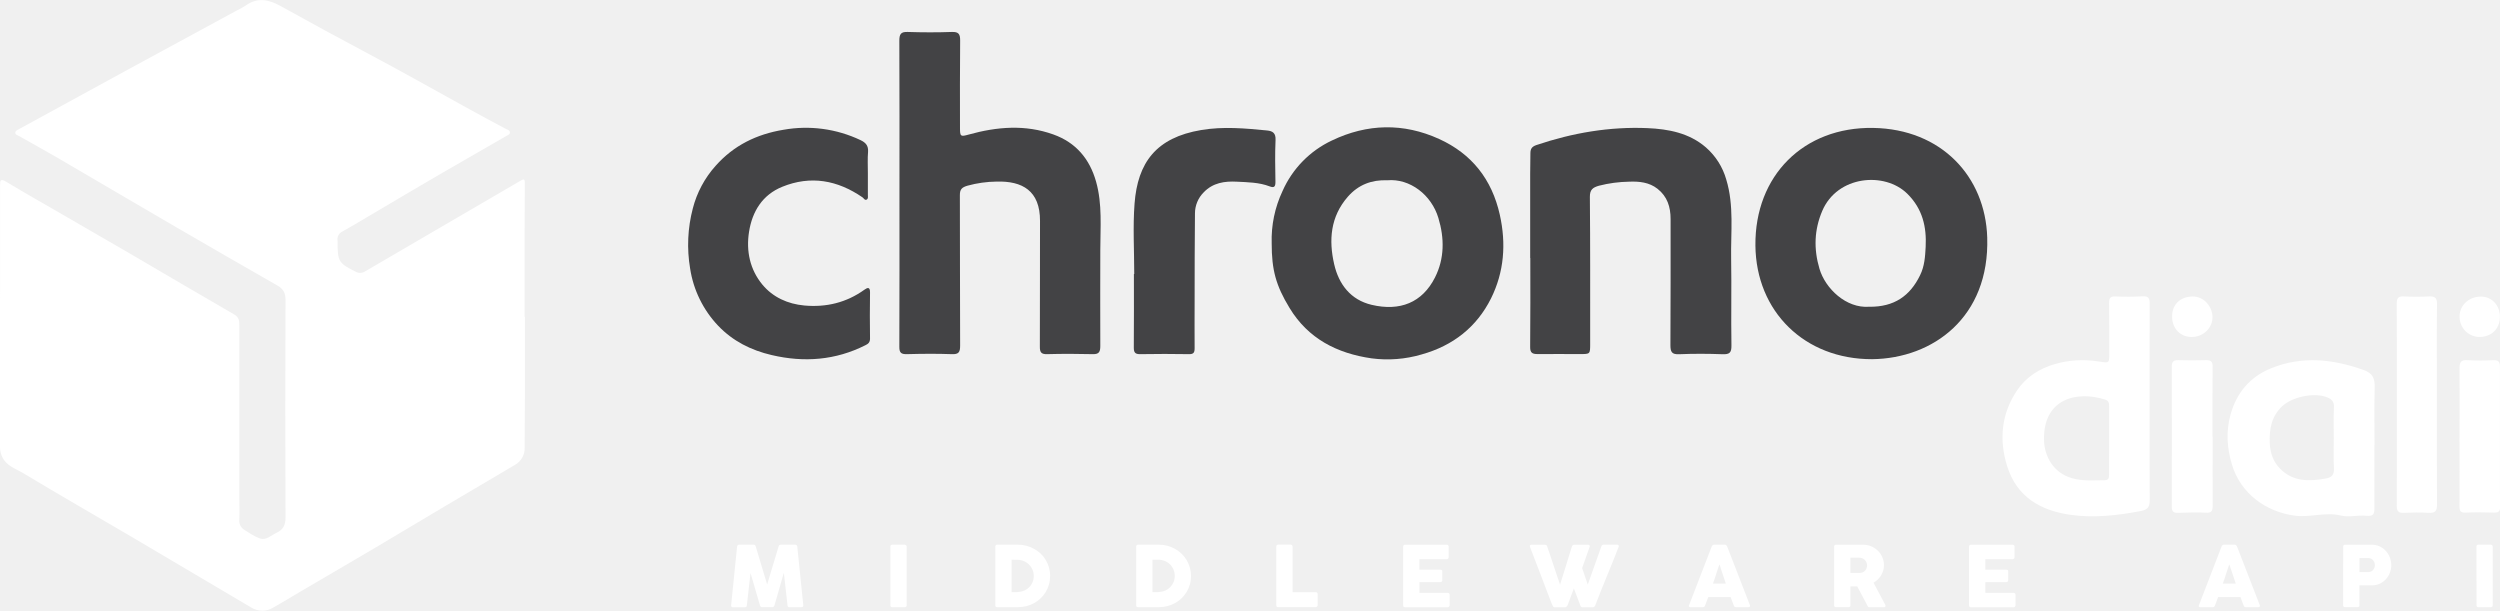
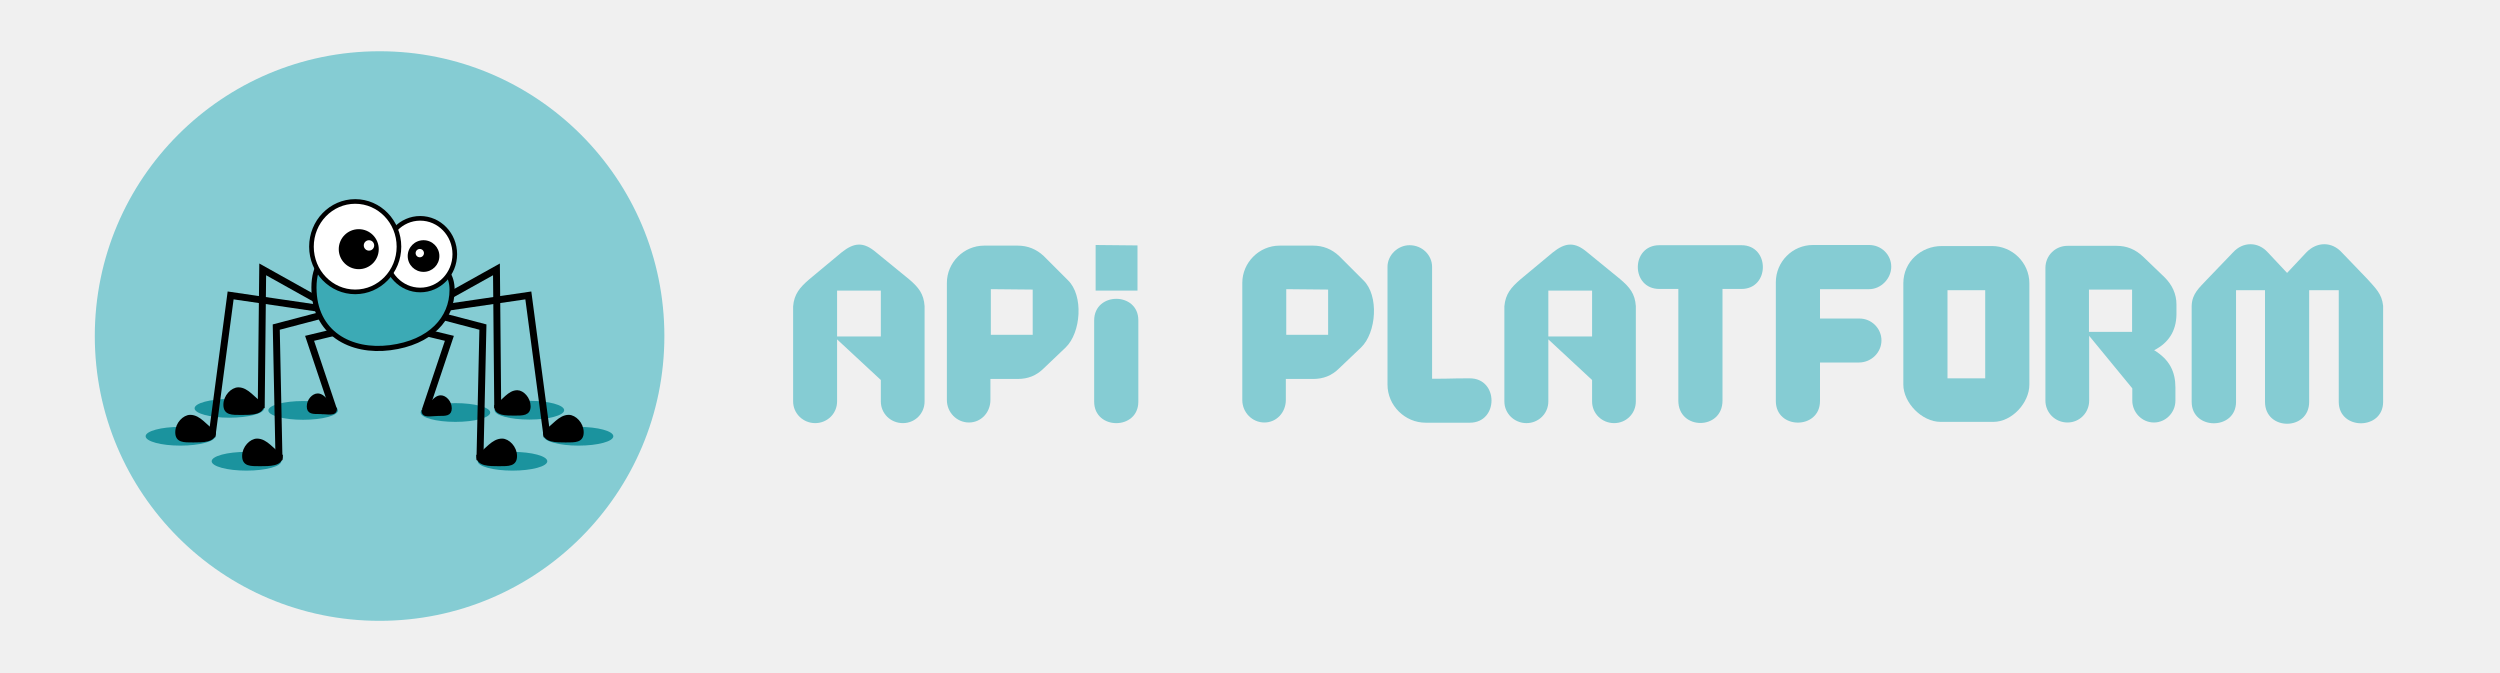
- <svg xmlns="http://www.w3.org/2000/svg" id="Calque_1" data-name="Calque 1" viewBox="0 0 1426.86 348.53">
-   <defs>
-     <style>.cls-1{fill:#fff;}.cls-2{fill:#434345;}</style>
-   </defs>
-   <path class="cls-1" d="M521.62,281.76q0,21.14,0,42.26c0,10.79-.18,21.57-.17,32.36a10.8,10.8,0,0,1-5.63,10q-20.26,12-40.53,23.93c-12.92,7.66-25.78,15.43-38.72,23.06-14.45,8.54-29,17-43.43,25.46-5,3-10,6-15.09,8.89a11.92,11.92,0,0,1-12.67,0q-33.93-20-67.84-40.09c-20.73-12.18-41.59-24.13-62.19-36.53-4.25-2.56-9.59-4.09-12-9.18A12.76,12.76,0,0,1,222,356.3q.11-74.6.05-149.2c0-3.3.2-4.37,3.7-2.25,10.44,6.34,21.09,12.32,31.66,18.44,12.74,7.38,25.51,14.71,38.23,22.13,20,11.69,40,23.49,60.08,35.09,2.77,1.59,2.89,3.72,2.89,6.3q0,48.82,0,97.65c0,4.33.19,8.67,0,13a6.07,6.07,0,0,0,2.92,6c2.82,1.75,5.62,3.71,8.71,4.82,3.71,1.34,6.51-1.8,9.59-3.18,3.55-1.59,5.16-4.26,5.14-8.58q-.27-62.25,0-124.49c0-3.9-1.38-6.21-4.61-8.06Q351,247.2,321.81,230.23c-22.25-12.95-44.42-26-66.66-39-7.32-4.27-14.76-8.32-22.12-12.51-.91-.52-2.44-.85-2.28-2.13.13-1.07,1.42-1.52,2.43-2.08q31.47-17.13,62.89-34.37,30.33-16.52,60.7-32.94a46.28,46.28,0,0,0,5.42-3c6.89-5,13.41-3.41,20.24.4q24.92,13.86,50.09,27.23c18.74,9.91,37.18,20.4,55.76,30.61,7.43,4.08,14.87,8.13,22.37,12.08,1,.53,2.32.79,2.4,2s-1.41,1.71-2.26,2.2c-12,7-24.07,13.79-36.05,20.77-14.52,8.46-29,17-43.46,25.57-4.56,2.69-9.08,5.46-13.73,8a4.93,4.93,0,0,0-2.86,5.46c0,.13,0,.28,0,.42-.09,11.24.63,12.38,10.59,17.27a5.1,5.1,0,0,0,5.16-.35l42.84-25q22.86-13.32,45.73-26.66c1.74-1,2.57-1.44,2.54,1.43-.16,18.08-.1,36.15-.12,54.22v22Z" transform="translate(-222.01 -101)" />
-   <path class="cls-2" d="M735.37,211.24c0-29,.07-58-.07-87,0-3.71.83-5.16,4.79-5,8.38.27,16.78.3,25.15,0,4-.15,4.81,1.29,4.77,5-.19,16.63-.09,33.26-.09,49.88,0,4.85.38,4.95,4.93,3.69,16.09-4.48,32.23-5.86,48.36-.07,12.92,4.63,20.72,14,24.37,26.91S850,230.78,850,243.94c0,18.17-.1,36.34,0,54.51,0,3.28-.65,4.78-4.32,4.68-8.67-.22-17.35-.24-26,0-3.44.1-4.2-1.11-4.18-4.29.11-23.9,0-47.79.09-71.68.09-17.4-10.21-22.94-24.73-22.52A65.31,65.31,0,0,0,774.12,207c-3.11.93-4.28,2.05-4.27,5.36.12,28.65,0,57.29.15,85.93,0,3.8-.88,5-4.78,4.84-8.52-.31-17.06-.23-25.59,0-3.18.07-4.35-.7-4.33-4.12C735.43,269.75,735.37,240.49,735.37,211.24Z" transform="translate(-222.01 -101)" />
-   <path class="cls-2" d="M947.82,239.94A65.22,65.22,0,0,1,954,210.06a57.59,57.59,0,0,1,28.18-28.87c20.16-9.67,40.9-10.12,61.22-.86,18.57,8.45,30.1,23,34.61,43.22,3.71,16.58,2.47,32.7-5,47.75-8.2,16.41-21.71,27-39.62,32a69.08,69.08,0,0,1-28.55,2.23c-19.69-2.84-36.21-11.2-46.86-28.82C950.21,263.94,947.81,255,947.82,239.94Zm66-36.05c-8.94-.34-16.49,2.51-22.51,9.35-10,11.42-11,24.84-7.81,38.64,2.62,11.39,9.38,20.27,21.36,23.1,16.13,3.81,28.9-1.22,36.17-15.63,5.43-10.77,5.43-22.38,1.94-33.9C1039,212.16,1026.68,202.78,1013.84,203.89Z" transform="translate(-222.01 -101)" />
-   <path class="cls-2" d="M1290.51,306c-38.49.11-66.25-27.16-66.61-64.89-.38-39.94,27.61-67.73,67.16-67.1,39,.62,64.09,27.79,65.15,62.58C1357.59,282.1,1325.2,305.61,1290.51,306Zm-1.62-29.92c14.16.16,23.25-6.14,29-18,2.55-5.21,2.89-10.63,3.18-16.17.59-11.5-1.8-21.73-10.43-30.29-12.89-12.79-40-10.49-48.6,9.78-4.57,10.74-4.94,21.65-1.58,33S1275.74,277.1,1288.89,276.07Z" transform="translate(-222.01 -101)" />
-   <path class="cls-2" d="M1095.35,248.23q0-24,0-47.92c0-3.94.12-7.87.13-11.81,0-2.44.75-3.81,3.45-4.72,20.58-6.94,41.72-10.58,63.4-9.65,11.94.52,23.76,2.74,33.32,11a38.2,38.2,0,0,1,11.6,18.3c4.55,14.9,2.53,30.18,2.8,45.31.3,16.47-.11,33,.17,49.43.07,4.18-1.11,5.13-5.08,5-8.24-.31-16.51-.34-24.75,0-4.24.19-5-1.33-5-5.19.17-24,.08-48,.1-72,0-6.84-1.85-12.82-7.48-17.24-4.79-3.76-10.54-4.27-16.14-4.05a74.4,74.4,0,0,0-17.24,2.3c-3.45,1-5.25,2.17-5.21,6.4.25,27.92.16,55.85.17,83.78,0,5.93,0,5.92-5.72,5.91-8.12,0-16.23-.06-24.34,0-2.88,0-4.22-.66-4.19-4,.18-16.94.09-33.89.09-50.84Z" transform="translate(-222.01 -101)" />
-   <path class="cls-2" d="M717.34,199.74c0,4.2,0,8.39,0,12.58,0,.94.31,2.15-.75,2.63s-1.6-.83-2.35-1.34c-14.25-9.8-29.54-12.6-45.78-6-11.29,4.6-17.07,14-18.93,25.62-1.76,11.05.51,21.65,7.64,30.25,6,7.19,14.38,11,23.92,11.89,12.52,1.13,24-1.65,34.25-9,1.69-1.22,3.29-1.83,3.23,1.57-.15,8.76-.11,17.52,0,26.27,0,2.07-.9,3-2.55,3.78-17.13,8.64-35,10-53.51,5.68-11.85-2.74-22.26-8-30.62-16.76a60.71,60.71,0,0,1-16-32.67A81.64,81.64,0,0,1,617.42,220a58,58,0,0,1,13-24.33c10.38-11.72,23.47-18.09,38.78-20.61a72.68,72.68,0,0,1,43.9,5.89c2.94,1.38,4.61,3.15,4.35,6.69C717.11,191.63,717.34,195.69,717.34,199.74Z" transform="translate(-222.01 -101)" />
-   <path class="cls-2" d="M869.37,257.39c0-13.4-.83-26.86.18-40.19,1.77-23.33,12.23-37.69,38.13-42,12.58-2.1,25-.95,37.45.26,3.33.32,5.07,1.53,4.89,5.46-.36,8-.19,15.93-.06,23.89,0,2.63-.62,3.59-3.29,2.57-6.07-2.33-12.55-2.36-18.86-2.69-6.81-.35-13.52.59-18.78,6.07a17,17,0,0,0-5,12c-.19,16.75-.17,33.51-.2,50.26,0,8.93-.08,17.87,0,26.8,0,2.51-.68,3.36-3.32,3.31q-13.83-.24-27.68,0c-3,.06-3.74-1-3.71-3.86.13-13.95.06-27.91.06-41.87Z" transform="translate(-222.01 -101)" />
-   <path class="cls-1" d="M1448.89,331c0,18.29-.07,36.57.06,54.85,0,3.93-.4,5.94-5.28,6.86-13.25,2.5-26.52,4-39.83,2.14-17.08-2.39-30.74-10.16-36.24-27.73-4.78-15.24-3.31-30.12,5.72-43.43,5.07-7.47,12.53-12.28,21.52-14.92a56.68,56.68,0,0,1,24.68-1.48c.28,0,.56,0,.84.08,5.56.92,5.54.92,5.51-5.08,0-9.5,0-19-.11-28.48,0-2.66.71-3.73,3.55-3.62a154.29,154.29,0,0,0,15.51-.07c3.57-.23,4.14,1.27,4.12,4.35C1448.84,293.33,1448.89,312.17,1448.89,331Zm-23.11,21.36h0c0-6.41,0-12.82,0-19.23,0-1.76,0-3.28-2.09-4-16.26-5.33-35.79-.64-35.06,23.29.27,8.94,5.17,18.4,15.91,21.49,6.38,1.83,12.5,1.18,18.77,1.18,2.43,0,2.44-1.75,2.44-3.51C1425.77,365.2,1425.78,358.78,1425.78,352.37Z" transform="translate(-222.01 -101)" />
-   <path class="cls-1" d="M1577.2,355c0,12-.06,23.93,0,35.9,0,3.18-.39,4.89-4.42,4.48-4.9-.49-10.13,1-14.8-.16-8.87-2.12-17.43,1.26-26.25.09-16.44-2.17-30.8-12.63-35.78-28.9-2.94-9.63-3.51-19.25-.91-28.68,3.39-12.34,11-21.64,23.28-26.58,17.63-7.1,34.93-5.24,52.43.91,5.75,2,6.75,5.12,6.6,10.39-.31,10.84-.09,21.7-.09,32.55Zm-23.2-3.95c0-5.86-.21-11.73.09-17.58.15-3.07-1.14-4.55-3.69-5.63-7.23-3.05-20-.46-25.83,5-6.15,5.77-7.43,13.08-7.11,20.92.22,5.53,1.83,10.61,5.86,14.71,7.48,7.59,16.59,7.3,26.08,5.65,3.48-.61,4.91-2.17,4.69-5.89C1553.76,362.52,1554,356.79,1554,351.07Z" transform="translate(-222.01 -101)" />
-   <path class="cls-1" d="M1590,331.77c0-19.13.08-38.26-.07-57.39,0-3.3.88-4.38,4.21-4.2a132.82,132.82,0,0,0,14.25,0c3.4-.17,4.57.88,4.53,4.44-.19,14.8-.08,29.6-.08,44.4,0,23.32-.08,46.64.08,70,0,3.74-1.1,4.88-4.74,4.67-4.73-.28-9.49-.22-14.23,0-3.07.13-4-.86-4-4C1590.08,370.31,1590,351,1590,331.77Z" transform="translate(-222.01 -101)" />
-   <path class="cls-1" d="M1484.88,350.25c0,13.12-.06,26.24,0,39.36,0,2.93-.53,4.25-4,4-5.27-.33-10.59,0-15.89.09-2.44.06-3.46-.8-3.45-3.41q.09-40,0-80c0-2.69.84-3.8,3.6-3.73,5.3.13,10.61.17,15.9,0,2.94-.1,3.84.9,3.81,3.86-.15,13.26-.07,26.52-.07,39.79Z" transform="translate(-222.01 -101)" />
-   <path class="cls-1" d="M1625.78,350.64c0-13.12.07-26.25,0-39.37,0-3.21.54-4.94,4.34-4.71a137.37,137.37,0,0,0,15,0c3.53-.17,3.74,1.7,3.73,4.42-.07,19.41,0,38.82,0,58.23,0,7-.09,14,.06,20.94.05,2.54-.73,3.48-3.31,3.41-5.44-.15-10.89-.23-16.33,0-2.85.12-3.55-.85-3.52-3.57.12-13.12,0-26.25,0-39.37Z" transform="translate(-222.01 -101)" />
-   <path class="cls-1" d="M1648.81,282.2c-.17,6.69-5.09,11.27-12,11.13a11.51,11.51,0,0,1-11-12.15c.21-6.26,5.64-11,12.37-10.9C1644.45,270.42,1649,275.48,1648.81,282.2Z" transform="translate(-222.01 -101)" />
-   <path class="cls-1" d="M1472.92,293.33c-6.58,0-11.21-4.88-11.2-11.74s4.69-11.22,11.55-11.37,11.47,6.07,11.51,11.76C1484.82,288.26,1479.41,293.35,1472.92,293.33Z" transform="translate(-222.01 -101)" />
-   <path class="cls-1" d="M642.7,412.92a1.29,1.29,0,0,1,.33-.74,1.06,1.06,0,0,1,.82-.31h8.31a1.11,1.11,0,0,1,1.15.91l6.54,21.81,6.58-21.81a1.23,1.23,0,0,1,1.23-.91h8.21a1.16,1.16,0,0,1,.78.3,1.08,1.08,0,0,1,.4.75q.84,8.46,1.72,16.79t1.72,16.78v.12c0,.62-.36.93-1.06.93h-6.8a1,1,0,0,1-1.15-1.05l-2.09-18.57L664,446.61a1.3,1.3,0,0,1-.35.57.8.8,0,0,1-.59.34h-6.31a.91.91,0,0,1-.62-.33,1.08,1.08,0,0,1-.35-.58L650.36,428l-2.09,18.53c0,.7-.43,1.05-1.18,1.05h-6.8a.92.92,0,0,1-1-1.05Z" transform="translate(-222.01 -101)" />
-   <path class="cls-1" d="M730.19,412.92a1.15,1.15,0,0,1,.26-.74,1,1,0,0,1,.8-.31h7.06a1.3,1.3,0,0,1,.77.29.89.89,0,0,1,.41.76v33.57c0,.7-.4,1.05-1.18,1.05h-7.06a.93.93,0,0,1-1.06-1.05Z" transform="translate(-222.01 -101)" />
-   <path class="cls-1" d="M821.36,429.74a17.79,17.79,0,0,1-.65,4.84,17.21,17.21,0,0,1-1.85,4.28,17.81,17.81,0,0,1-6.57,6.33,18.71,18.71,0,0,1-4.38,1.74,19.25,19.25,0,0,1-4.88.61H791.19a1.49,1.49,0,0,1-.77-.19c-.23-.13-.34-.4-.34-.82V413a1.14,1.14,0,0,1,.28-.81,1,1,0,0,1,.83-.32H803a18.61,18.61,0,0,1,4.86.63,18.14,18.14,0,0,1,4.38,1.78A18.54,18.54,0,0,1,816,417a16.9,16.9,0,0,1,2.87,3.6,18.31,18.31,0,0,1,1.85,4.3A17.5,17.5,0,0,1,821.36,429.74Zm-22-9.27v18.47h2l1.08,0,1-.09a9.69,9.69,0,0,0,3.37-.87,9.14,9.14,0,0,0,2.72-1.93,8.5,8.5,0,0,0,1.83-2.8,9.13,9.13,0,0,0,.66-3.5,8.86,8.86,0,0,0-.76-3.71,9,9,0,0,0-2.05-2.93,9.22,9.22,0,0,0-3-1.93,10.18,10.18,0,0,0-3.71-.68Z" transform="translate(-222.01 -101)" />
-   <path class="cls-1" d="M901.77,429.74a17.79,17.79,0,0,1-.65,4.84,17.21,17.21,0,0,1-1.85,4.28,17.81,17.81,0,0,1-6.57,6.33,18.79,18.79,0,0,1-4.39,1.74,19.17,19.17,0,0,1-4.87.61H871.59a1.48,1.48,0,0,1-.76-.19c-.23-.13-.34-.4-.34-.82V413a1.14,1.14,0,0,1,.28-.81,1,1,0,0,1,.82-.32h11.85a18.61,18.61,0,0,1,4.86.63,18.06,18.06,0,0,1,4.37,1.78,18.32,18.32,0,0,1,3.72,2.76,17.21,17.21,0,0,1,2.87,3.6,18.31,18.31,0,0,1,1.85,4.3A17.5,17.5,0,0,1,901.77,429.74Zm-22-9.27v18.47h2c.37,0,.73,0,1.09,0l1.05-.09a9.8,9.8,0,0,0,3.37-.87A9.14,9.14,0,0,0,890,436a8.5,8.5,0,0,0,1.83-2.8,9.13,9.13,0,0,0,.66-3.5,8.86,8.86,0,0,0-.76-3.71,9.11,9.11,0,0,0-2-2.93,9.33,9.33,0,0,0-3-1.93,10.18,10.18,0,0,0-3.71-.68Z" transform="translate(-222.01 -101)" />
-   <path class="cls-1" d="M950.44,412.9a1,1,0,0,1,.29-.74,1,1,0,0,1,.79-.32h7.11a1.16,1.16,0,0,1,.75.29,1.06,1.06,0,0,1,.36.77V439H973a1,1,0,0,1,1.06,1.08v6.32a1.16,1.16,0,0,1-.28.74,1,1,0,0,1-.78.36H951.5a.93.93,0,0,1-1.06-1.05Z" transform="translate(-222.01 -101)" />
-   <path class="cls-1" d="M1022.85,413a1.16,1.16,0,0,1,.27-.8,1,1,0,0,1,.78-.3h23.84a1,1,0,0,1,.81.31,1.16,1.16,0,0,1,.29.84V419a1.22,1.22,0,0,1-.29.78,1,1,0,0,1-.84.37h-15.57v6h12a1.28,1.28,0,0,1,.75.21.84.84,0,0,1,.3.72v5.19a1,1,0,0,1-.26.65,1,1,0,0,1-.77.31h-12v6.15h16.15a1,1,0,0,1,1.08,1.1v6a.59.59,0,0,1-.19.43c-.07.45-.39.67-1,.67H1023.9a1.13,1.13,0,0,1-.77-.25,1,1,0,0,1-.28-.78Z" transform="translate(-222.01 -101)" />
-   <path class="cls-1" d="M1108.37,447c-.16-.27-.31-.55-.46-.84s-.27-.58-.38-.87q-3.1-8.16-6.17-16.19T1095.18,413a.78.78,0,0,0,0-.22.43.43,0,0,1,0-.19c0-.45.3-.67.89-.67h7.73a1.24,1.24,0,0,1,1.25.91l7.35,21.89,6.8-21.89a1.3,1.3,0,0,1,1.33-.91h7.8a1.2,1.2,0,0,1,.78.2.68.68,0,0,1,.23.54,1.47,1.47,0,0,1,0,.27V413L1125,425.2l3.22,9.44,7.78-21.86a1.3,1.3,0,0,1,1.33-.91h7.56a1.2,1.2,0,0,1,.78.2.68.68,0,0,1,.23.54,1.47,1.47,0,0,1,0,.27V413q-1.63,4.23-3.34,8.43c-1.14,2.8-2.28,5.61-3.43,8.41s-2.28,5.61-3.41,8.42-2.23,5.62-3.3,8.42a1.67,1.67,0,0,1-.43.59,1.17,1.17,0,0,1-.82.32h-5.88a1.38,1.38,0,0,1-.81-.2,1.2,1.2,0,0,1-.4-.54l-3.79-10c-.55,1.46-1.08,2.89-1.61,4.29s-1.06,2.83-1.59,4.29c-.08.23-.17.46-.27.71a4.28,4.28,0,0,1-.38.7,2.31,2.31,0,0,1-.49.54,1,1,0,0,1-.63.21h-5.89A1,1,0,0,1,1108.37,447Z" transform="translate(-222.01 -101)" />
-   <path class="cls-1" d="M1199,412.8a.77.77,0,0,1,.16-.31,2,2,0,0,1,.33-.31,1.6,1.6,0,0,1,.4-.23,1.29,1.29,0,0,1,.41-.08h6.15a1,1,0,0,1,.7.25,3.4,3.4,0,0,1,.43.44l.6,1.37,12.61,32.53a.7.7,0,0,1-.07.78,1.16,1.16,0,0,1-.91.3h-6.9a1.57,1.57,0,0,1-.85-.2,1.41,1.41,0,0,1-.47-.69c-.32-.81-.63-1.63-.93-2.43s-.61-1.63-.92-2.44H1197l-.93,2.44c-.31.8-.62,1.62-.92,2.43a1.2,1.2,0,0,1-1.23.89h-7.09a1.16,1.16,0,0,1-.75-.24.57.57,0,0,1-.11-.72Zm4.38,10.29q-.46,1.21-.93,2.64c-.31.94-.62,1.9-.92,2.86s-.61,1.91-.93,2.84-.62,1.82-.92,2.64H1207Z" transform="translate(-222.01 -101)" />
-   <path class="cls-1" d="M1268.83,413a1.15,1.15,0,0,1,.26-.8,1,1,0,0,1,.79-.3h15.52a11.79,11.79,0,0,1,4.64.92,12.25,12.25,0,0,1,3.77,2.51,11.75,11.75,0,0,1,2.53,3.71,11.2,11.2,0,0,1,.93,4.53,10.92,10.92,0,0,1-.44,3.11,11.72,11.72,0,0,1-1.24,2.77,12.06,12.06,0,0,1-1.89,2.33,12.64,12.64,0,0,1-2.39,1.79l6.18,11.63c.11.22.25.48.43.79a1.69,1.69,0,0,1,.26.79.71.71,0,0,1-.25.59,1.1,1.1,0,0,1-.68.2H1289a1.21,1.21,0,0,1-.73-.24,1.13,1.13,0,0,1-.42-.65l-5.84-11h-3.89v10.84c0,.69-.37,1-1.1,1h-7.14a1.13,1.13,0,0,1-.77-.25,1,1,0,0,1-.28-.78Zm18.81,10.67a4.08,4.08,0,0,0-.27-1.44,4.52,4.52,0,0,0-.74-1.32,4.33,4.33,0,0,0-1.16-1,3.9,3.9,0,0,0-1.49-.53l-1.26-.09c-.39,0-.82,0-1.28,0h-3.32V428h4.42c.29,0,.55,0,.77,0s.47,0,.75-.07a3.79,3.79,0,0,0,1.51-.49,4.16,4.16,0,0,0,1.13-1,4.39,4.39,0,0,0,.7-1.32A4.8,4.8,0,0,0,1287.64,423.64Z" transform="translate(-222.01 -101)" />
-   <path class="cls-1" d="M1345.82,413a1.12,1.12,0,0,1,.28-.8,1,1,0,0,1,.78-.3h23.83a1.07,1.07,0,0,1,.82.31,1.2,1.2,0,0,1,.28.84V419a1.27,1.27,0,0,1-.28.78,1,1,0,0,1-.84.37h-15.57v6h12a1.31,1.31,0,0,1,.76.21.84.84,0,0,1,.3.72v5.19a1,1,0,0,1-.27.65.93.93,0,0,1-.77.31h-12v6.15h16.14a1,1,0,0,1,1.08,1.1v6a.59.59,0,0,1-.19.43c-.06.45-.39.67-1,.67h-24.29a1.12,1.12,0,0,1-.77-.25,1,1,0,0,1-.29-.78Z" transform="translate(-222.01 -101)" />
-   <path class="cls-1" d="M1490,412.8a.77.77,0,0,1,.16-.31,1.89,1.89,0,0,1,.32-.31,1.86,1.86,0,0,1,.41-.23,1.24,1.24,0,0,1,.41-.08h6.15a1,1,0,0,1,.7.25,4.23,4.23,0,0,1,.43.44l.6,1.37,12.61,32.53a.7.7,0,0,1-.07.78,1.17,1.17,0,0,1-.91.3h-6.9a1.55,1.55,0,0,1-.85-.2,1.35,1.35,0,0,1-.47-.69c-.32-.81-.63-1.63-.94-2.43l-.91-2.44H1488c-.3.81-.61,1.63-.92,2.44s-.62,1.62-.93,2.43a1.18,1.18,0,0,1-1.22.89h-7.09a1.14,1.14,0,0,1-.75-.24c-.21-.16-.24-.4-.11-.72Zm4.37,10.29c-.3.81-.61,1.69-.92,2.64s-.62,1.9-.93,2.86-.61,1.91-.92,2.84-.62,1.82-.93,2.64h7.38Z" transform="translate(-222.01 -101)" />
-   <path class="cls-1" d="M1559.37,413a1.2,1.2,0,0,1,.26-.8,1,1,0,0,1,.79-.3h15.36a10.6,10.6,0,0,1,3.12.45,11.06,11.06,0,0,1,2.69,1.26,10.94,10.94,0,0,1,2.21,1.93,12.36,12.36,0,0,1,1.67,2.41,12.2,12.2,0,0,1,1,2.73,11.62,11.62,0,0,1-.42,7.12,11.68,11.68,0,0,1-2.22,3.68,11.21,11.21,0,0,1-3.46,2.6,10,10,0,0,1-4.47,1h-7.27v11.44c0,.69-.37,1-1.11,1h-7.14a1.09,1.09,0,0,1-.76-.25,1,1,0,0,1-.29-.78Zm18.09,10.53a4.56,4.56,0,0,0-.25-1.45,4,4,0,0,0-.74-1.28,3.9,3.9,0,0,0-1.16-.93,3.31,3.31,0,0,0-1.55-.36h-5.09v8h5.09a3.5,3.5,0,0,0,1.56-.35,3.58,3.58,0,0,0,1.16-.9,4,4,0,0,0,.73-1.28A4.64,4.64,0,0,0,1577.46,423.5Z" transform="translate(-222.01 -101)" />
-   <path class="cls-1" d="M1635.43,412.92a1.1,1.1,0,0,1,.26-.74,1,1,0,0,1,.79-.31h7.07a1.28,1.28,0,0,1,.76.29.86.86,0,0,1,.41.76v33.57q0,1-1.17,1.05h-7.07a.93.93,0,0,1-1-1.05Z" transform="translate(-222.01 -101)" />
+ <svg xmlns="http://www.w3.org/2000/svg" version="1.1" id="Calque_1" x="0px" y="0px" viewBox="0 0 1200 322.6" style="enable-background:new 0 0 1200 322.6;" xml:space="preserve">
+   <style type="text/css">
+ 	.st0{fill:#85CCD3;}
+ 	.st1{fill:#1B939E;}
+ 	.st2{stroke:#000000;stroke-width:1.75;stroke-miterlimit:10;}
+ 	.st3{stroke:#000000;stroke-width:1.592;stroke-miterlimit:10;}
+ 	.st4{stroke:#000000;stroke-width:1.297;stroke-miterlimit:10;}
+ 	.st5{fill:#FFFFFF;}
+ 	.st6{fill:none;stroke:#000000;stroke-width:3.329;stroke-miterlimit:10;}
+ 	.st7{fill:#3CAAB5;stroke:#000000;stroke-width:2.458;stroke-miterlimit:10;}
+ 	.st8{fill:#FFFFFF;stroke:#000000;stroke-width:2.219;stroke-miterlimit:10;}
+ 	.st9{fill:#9D9D9C;}
+ 	.st10{stroke:#000000;stroke-width:2.403;stroke-miterlimit:10;}
+ 	.st11{stroke:#000000;stroke-width:2.186;stroke-miterlimit:10;}
+ 	.st12{stroke:#000000;stroke-width:1.781;stroke-miterlimit:10;}
+ 	.st13{fill:none;stroke:#000000;stroke-width:4.571;stroke-miterlimit:10;}
+ 	.st14{fill:#3CAAB5;stroke:#000000;stroke-width:3.376;stroke-miterlimit:10;}
+ 	.st15{fill:#FFFFFF;stroke:#000000;stroke-width:3.048;stroke-miterlimit:10;}
+ 	.st16{fill:#B2B2B2;}
+ 	.st17{fill:#706F6F;}
+ </style>
+   <path class="st0" d="M420.5,121.1l15.8,12.9c4.6,3.9,7.1,7,7.5,12.9v45.8c0,5.8-4.6,10.4-10.4,10.4c-5.9,0-10.6-4.6-10.6-10.4v-10.3  l-21-19.5v29.8c0,5.8-4.7,10.4-10.5,10.4c-5.8,0-10.6-4.6-10.6-10.4V147c0.5-5.9,3.3-9.1,7.7-12.9l15.5-12.9  C410,116.3,414.5,116,420.5,121.1z M422.8,161.5v-22h-21v22H422.8z" />
+   <path class="st0" d="M475.4,181.8V192c0,5.9-4.4,10.8-10.3,10.8c-5.8,0-10.6-4.8-10.6-10.8c0-18.7,0-37.5,0-56.2  c0-9.8,8.1-17.9,17.9-17.9c5.7,0,10.3,0,16.1,0c4.8,0,9,1.7,12.5,5l11.6,11.6c7.6,7.3,6.3,25.2-1.1,32.3l-10.5,10  c-3.5,3.5-7.6,5.1-12.5,5.1H475.4z M495.7,160.7V139l-20.1-0.2v21.9H495.7z" />
+   <path class="st0" d="M617.2,181.8V192c0,5.9-4.4,10.8-10.3,10.8c-5.8,0-10.6-4.8-10.6-10.8c0-18.7,0-37.5,0-56.2  c0-9.8,8.1-17.9,17.9-17.9c5.7,0,10.3,0,16.1,0c4.8,0,9,1.7,12.5,5l11.6,11.6c7.6,7.3,6.3,25.2-1.1,32.3l-10.5,10  c-3.5,3.5-7.6,5.1-12.5,5.1H617.2z M637.5,160.7V139l-20.1-0.2v21.9H637.5z" />
+   <path class="st0" d="M666,184.6c0-18.7,0-37.5,0-56.5c0-5.7,5-10.4,10.6-10.4c6,0,10.8,4.7,10.8,10.4v53.7c10.6,0,7.6-0.2,18.1-0.2  c13.9,0,13.9,21.3,0,21.3c-9.6,0-15.2,0-21.2,0C674.4,202.9,666,194.7,666,184.6z" />
+   <path class="st0" d="M761.9,121.1l15.8,12.9c4.6,3.9,7.1,7,7.5,12.9v45.8c0,5.8-4.6,10.4-10.4,10.4c-5.9,0-10.6-4.6-10.6-10.4v-10.3  l-21-19.5v29.8c0,5.8-4.7,10.4-10.5,10.4c-5.8,0-10.6-4.6-10.6-10.4V147c0.5-5.9,3.3-9.1,7.7-12.9l15.5-12.9  C751.4,116.3,755.9,116,761.9,121.1z M764.2,161.5v-22h-21v22H764.2z" />
+   <path class="st0" d="M835.9,117.7c13.7,0,13.7,21,0,21c-10.5,0,1.5,0-9.1,0c0,17.8,0,36,0,53.6c0,14.3-21.2,14.3-21.2,0  c0-17.5,0-35.8,0-53.6c-10.5,0,1.5,0-9.1,0c-13.8,0-13.8-21,0-21C809.7,117.7,822.7,117.7,835.9,117.7z" />
+   <path class="st0" d="M873.6,138.9c0,3.9,0,10.4,0,14c8,0,11,0,19,0c5.7,0,10.5,4.7,10.5,10.5c0,5.7-4.8,10.6-10.8,10.6  c-7.7,0-10.8,0-18.7,0c0,7.1,0,11.4,0,18.5c0,13.8-21.2,13.8-21.2,0c0-19,0-38.1,0-57c0-9.9,8-17.9,17.8-17.9c11.7,0,15.4,0,27,0  c5.9,0,10.6,4.7,10.6,10.4c0,5.8-5,10.8-10.6,10.8H873.6z" />
+   <path class="st0" d="M932,118.1h24.2c9.6,0,17.9,7.9,17.9,17.9v48.6c0,8.7-8.3,17.9-17.3,17.9h-25.3c-9,0-17.9-9.2-17.9-17.9V136  C913.6,125.5,922.3,118.1,932,118.1z M952.9,139.3h-18.1v42.3h18.1V139.3z" />
+   <path class="st0" d="M1034,168.1c7.5,4.6,10.2,10.4,10.2,18v6.2c0,5.8-4.7,10.5-10.3,10.5c-5.9,0-10.4-5-10.4-10.5v-5.9l-20.7-25.2  c0,13.1,0,18,0,31.1c0,5.8-4.6,10.5-10.4,10.5c-5.9,0-10.6-4.7-10.6-10.5c0-21.2,0-42.6,0-63.7c0-5.9,4.7-10.6,10.6-10.6  c7.9,0,15.7,0,23.6,0c5,0,9.1,1.8,12.7,5.2l10.3,9.9c3.6,3.6,5.7,7.9,5.7,13.1c0,1.6,0,3.1,0,4.7  C1044.6,159.1,1040.7,164.7,1034,168.1z M1002.7,139v20.3h20.7c0-6.8,0-13.5,0-20.3H1002.7z" />
+   <path class="st0" d="M1088.6,121.2l9.2,9.8l9.2-9.8c5.1-5.3,12.3-5.3,17.1,0l12.3,12.8c3.7,4.2,6.9,6.9,7.5,12.8v46.1  c0,13.7-21.3,13.7-21.3,0c0-17.8,0-35.8,0-53.6h-14.2c0,17.8,0,35.8,0,53.6c0,14-21.2,14-21.2,0c0-17.8,0-35.8,0-53.6h-13.9  c0,17.8,0,35.8,0,53.6c0,13.7-21.3,13.7-21.3,0v-46.1c0.2-5.9,3.6-8.6,7.5-12.8l12.3-12.8C1076.6,115.9,1083.9,115.9,1088.6,121.2z" />
+   <g>
+     <path class="st0" d="M525.2,153.8c0-13.8,21.2-13.8,21.2-0.1c0,21.5,0,17.6,0,39.1c0,13.8-21.2,13.7-21.2,0   C525.2,171.1,525.2,175.2,525.2,153.8z" />
+     <g>
+       <polygon class="st0" points="546,139.5 546,117.8 525.9,117.6 525.9,139.5   " />
+     </g>
+   </g>
+   <g>
+     <circle class="st0" cx="182.2" cy="161.3" r="136.7" />
+     <g>
+       <ellipse class="st1" cx="218.6" cy="198" rx="16.7" ry="4.5" />
+       <ellipse class="st1" cx="246" cy="221.4" rx="16.7" ry="4.5" />
+       <ellipse class="st1" cx="277.7" cy="209.4" rx="16.7" ry="4.5" />
+       <ellipse class="st1" cx="254.1" cy="196.9" rx="16.7" ry="4.5" />
+       <path class="st2" d="M241,211.4c2.8,0,6.3,3.4,6.3,7.5s-3.1,4-7.8,4c-4.7,0-10,0-10-4C233.8,216.1,236.6,211.4,241,211.4z" />
+       <path class="st3" d="M248.3,188.1c2.5,0,5.6,3.2,5.6,6.9s-2.8,3.7-7,3.7s-8.9,0-8.9-3.7C241.9,192.4,244.4,188.1,248.3,188.1z" />
+       <path class="st2" d="M273,200c2.8,0,6.3,3.4,6.3,7.5s-3.1,4-7.8,4c-4.7,0-10,0-10-4C265.8,204.7,268.7,200,273,200z" />
+       <path class="st4" d="M211.6,190.4c2.1,0,4.6,2.5,4.6,5.6s-2.3,3-5.8,3c-3.5,0-7.4,1.2-7.4-1.8    C206.3,195.1,208.4,190.4,211.6,190.4z" />
+       <ellipse class="st1" cx="145.5" cy="197" rx="16.7" ry="4.5" />
+       <path class="st4" d="M152.5,189.5c-2.1,0-4.6,2.5-4.6,5.6s2.3,3,5.8,3s7.4,1.2,7.4-1.8C157.8,194.2,155.7,189.5,152.5,189.5z" />
+       <polyline class="st6" points="202.4,149.3 238.3,129.3 238.9,194.5 245.6,195.8   " />
+       <polyline class="st6" points="202.4,149.3 253.6,141.8 262.6,209.7   " />
+       <polyline class="st6" points="200.8,158.8 215.7,162.4 204.8,194.9 211.1,194.7   " />
+       <polyline class="st6" points="202.4,149.3 231.8,157 230.4,219.4 236.6,220.2   " />
+       <ellipse class="st1" cx="118.3" cy="221.4" rx="16.7" ry="4.5" />
+       <ellipse class="st1" cx="86.6" cy="209.4" rx="16.7" ry="4.5" />
+       <ellipse class="st1" cx="110.1" cy="196" rx="16.7" ry="4.5" />
+       <path class="st2" d="M123.4,211.4c-2.8,0-6.3,3.4-6.3,7.5s3.1,4,7.8,4s10,0,10-4C130.6,216.1,127.7,211.4,123.4,211.4z" />
+       <path class="st2" d="M114.4,186.8c-2.8,0-6.3,3.4-6.3,7.5s3.1,4,7.8,4c4.7,0,10,0,10-4C121.5,191.5,118.7,186.8,114.4,186.8z" />
+       <path class="st2" d="M91.3,200c-2.8,0-6.3,3.4-6.3,7.5s3.1,4,7.8,4c4.7,0,10,0,10-4C98.5,204.7,95.7,200,91.3,200z" />
+       <polyline class="st6" points="161.9,149.3 126.1,129.3 125.4,194.5 118.8,195.8   " />
+       <polyline class="st6" points="161.9,149.3 110.7,141.8 101.7,209.7   " />
+       <polyline class="st6" points="163.5,158.8 148.6,162.4 159.5,194.9 154,197.3   " />
+       <polyline class="st6" points="161.9,149.3 132.6,157 133.9,219.4 127.7,220.2   " />
+       <path class="st7" d="M202.8,124.5c0,0,14.2,0.8,14.2,14.6c0,13.8-10.3,25.3-29.8,27.8c-18.7,2.4-36.5-6.8-36.5-28.9    s20.5-18.4,20.5-18.4" />
+       <ellipse class="st8" cx="201.7" cy="122" rx="16.6" ry="17.2" />
+       <circle cx="203.3" cy="122.9" r="7.6" />
+       <circle class="st5" cx="201.5" cy="121.5" r="2" />
+       <ellipse class="st8" cx="170.5" cy="118.4" rx="21" ry="21.7" />
+       <circle cx="172.2" cy="119.6" r="9.6" />
+       <ellipse transform="matrix(0.9984 -5.733701e-02 5.733701e-02 0.9984 -6.4604 10.3496)" class="st5" cx="177.1" cy="117.8" rx="2.5" ry="2.5" />
+     </g>
+   </g>
</svg>
